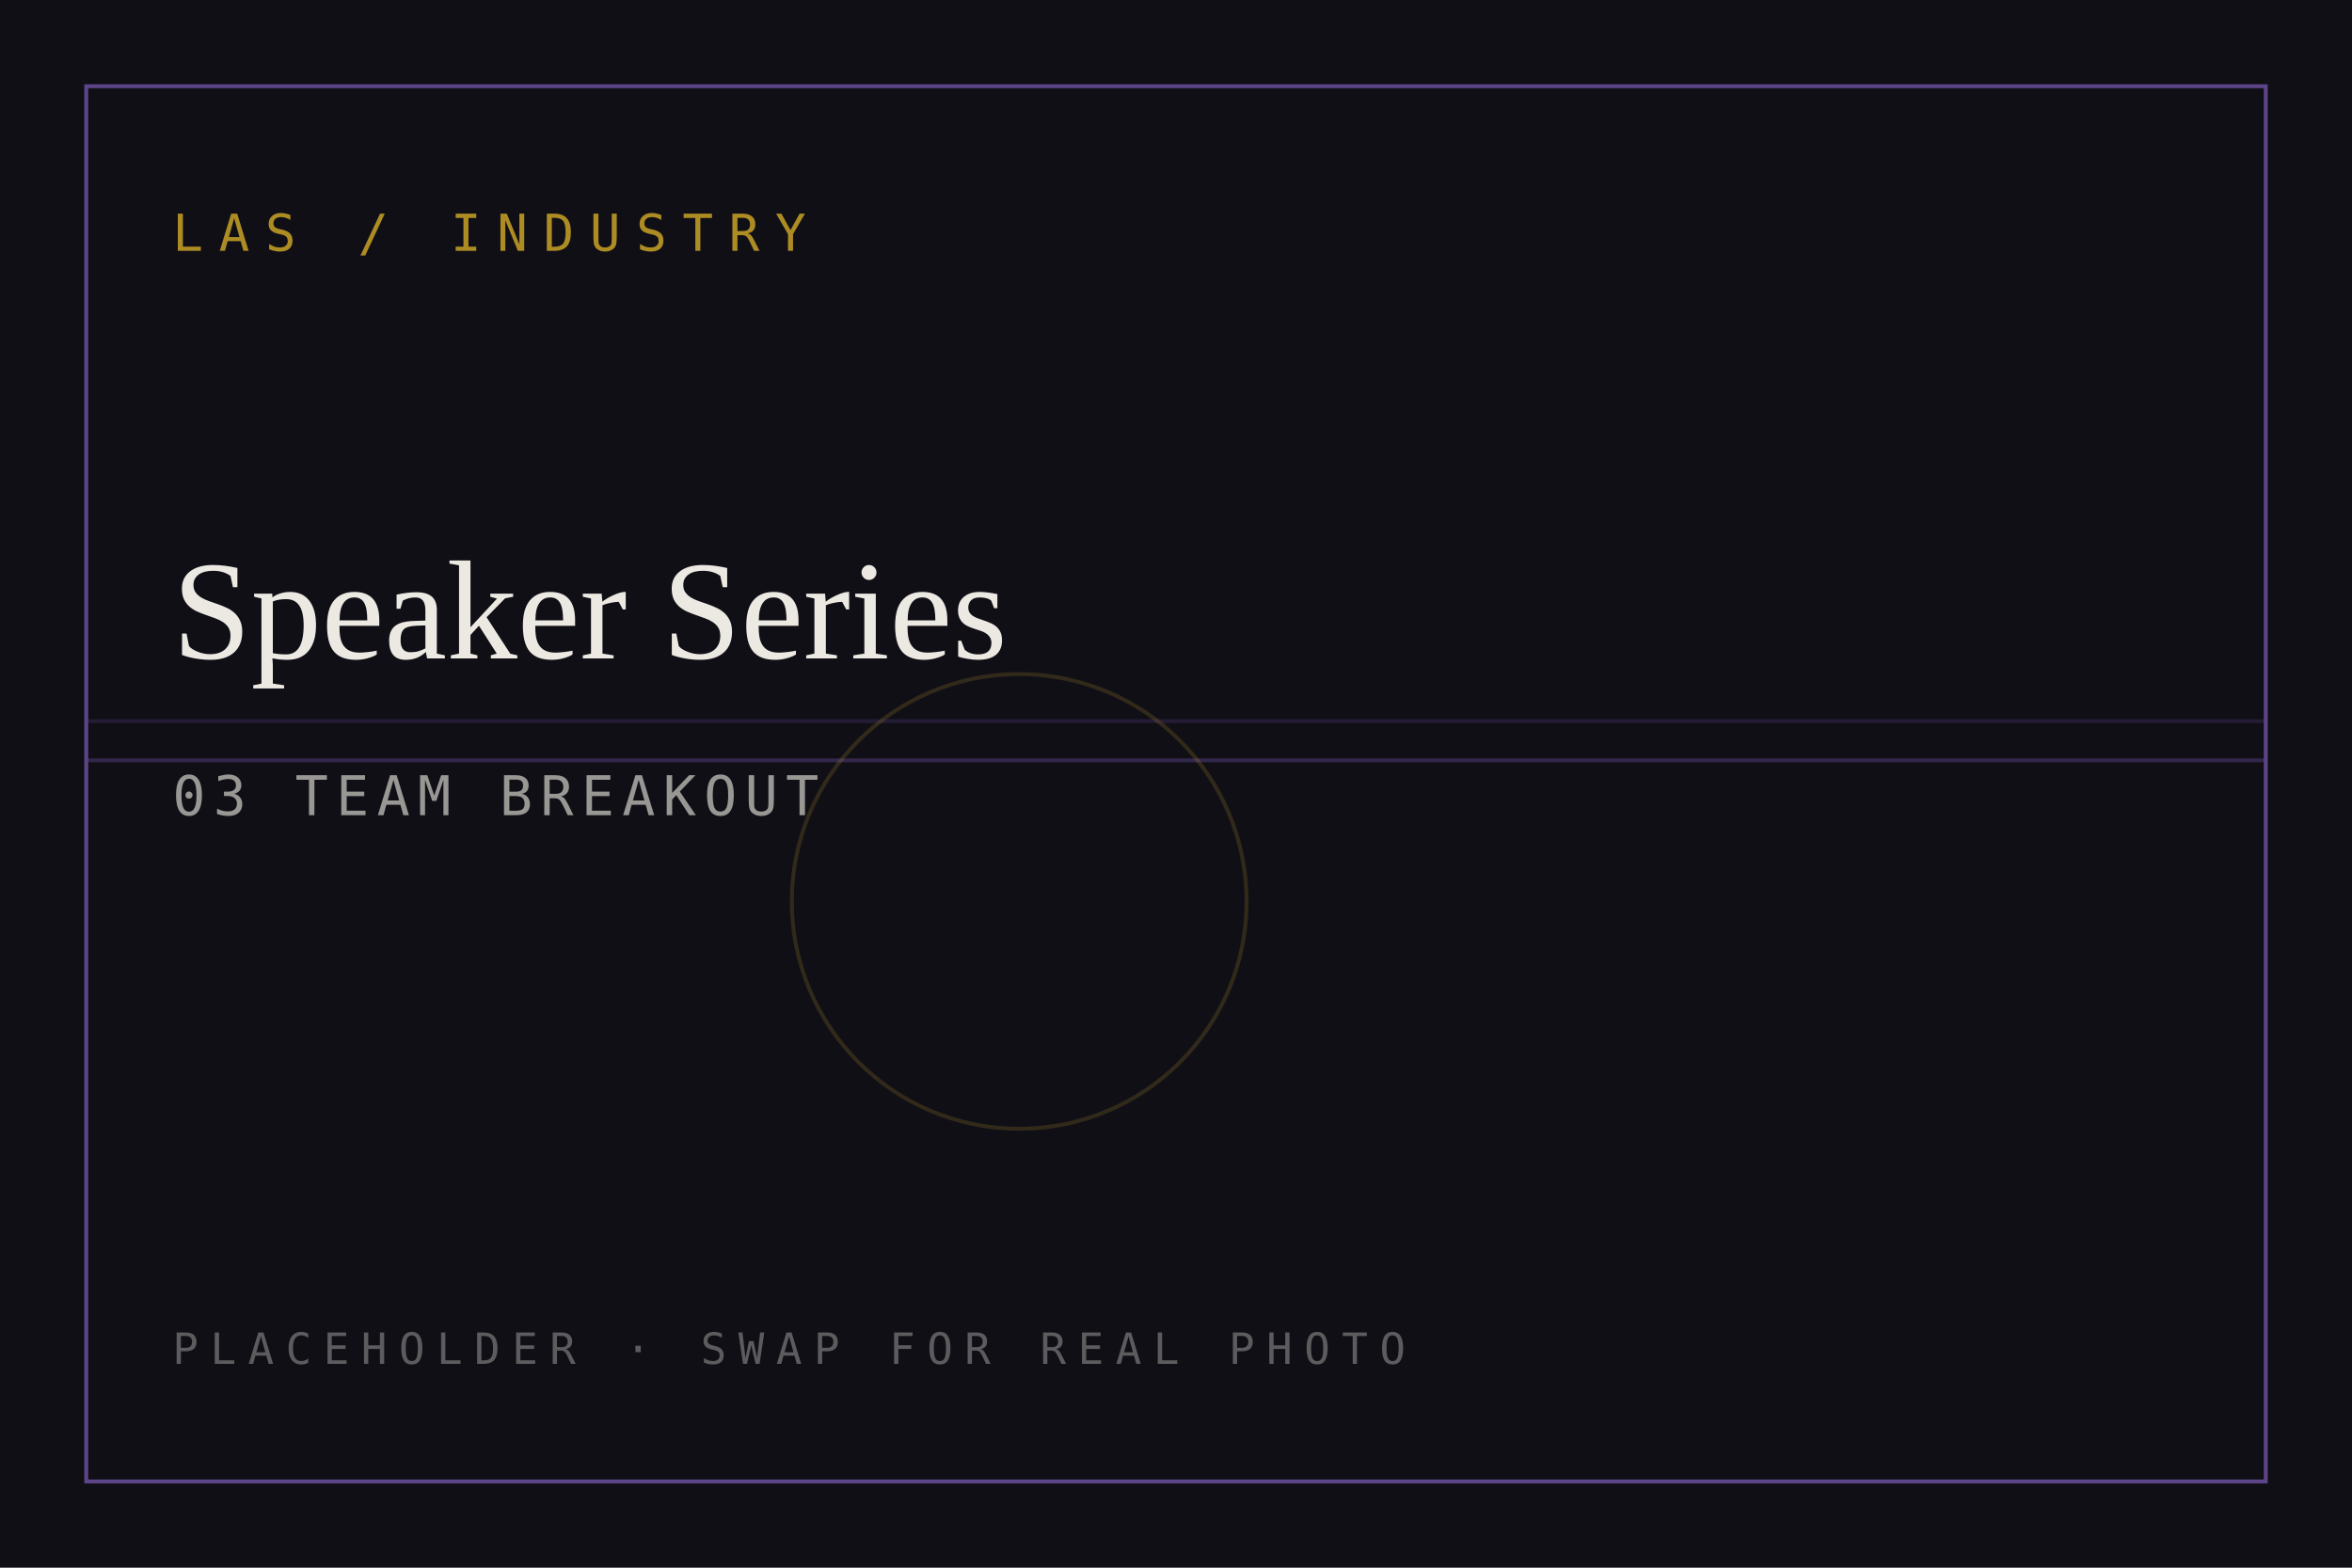
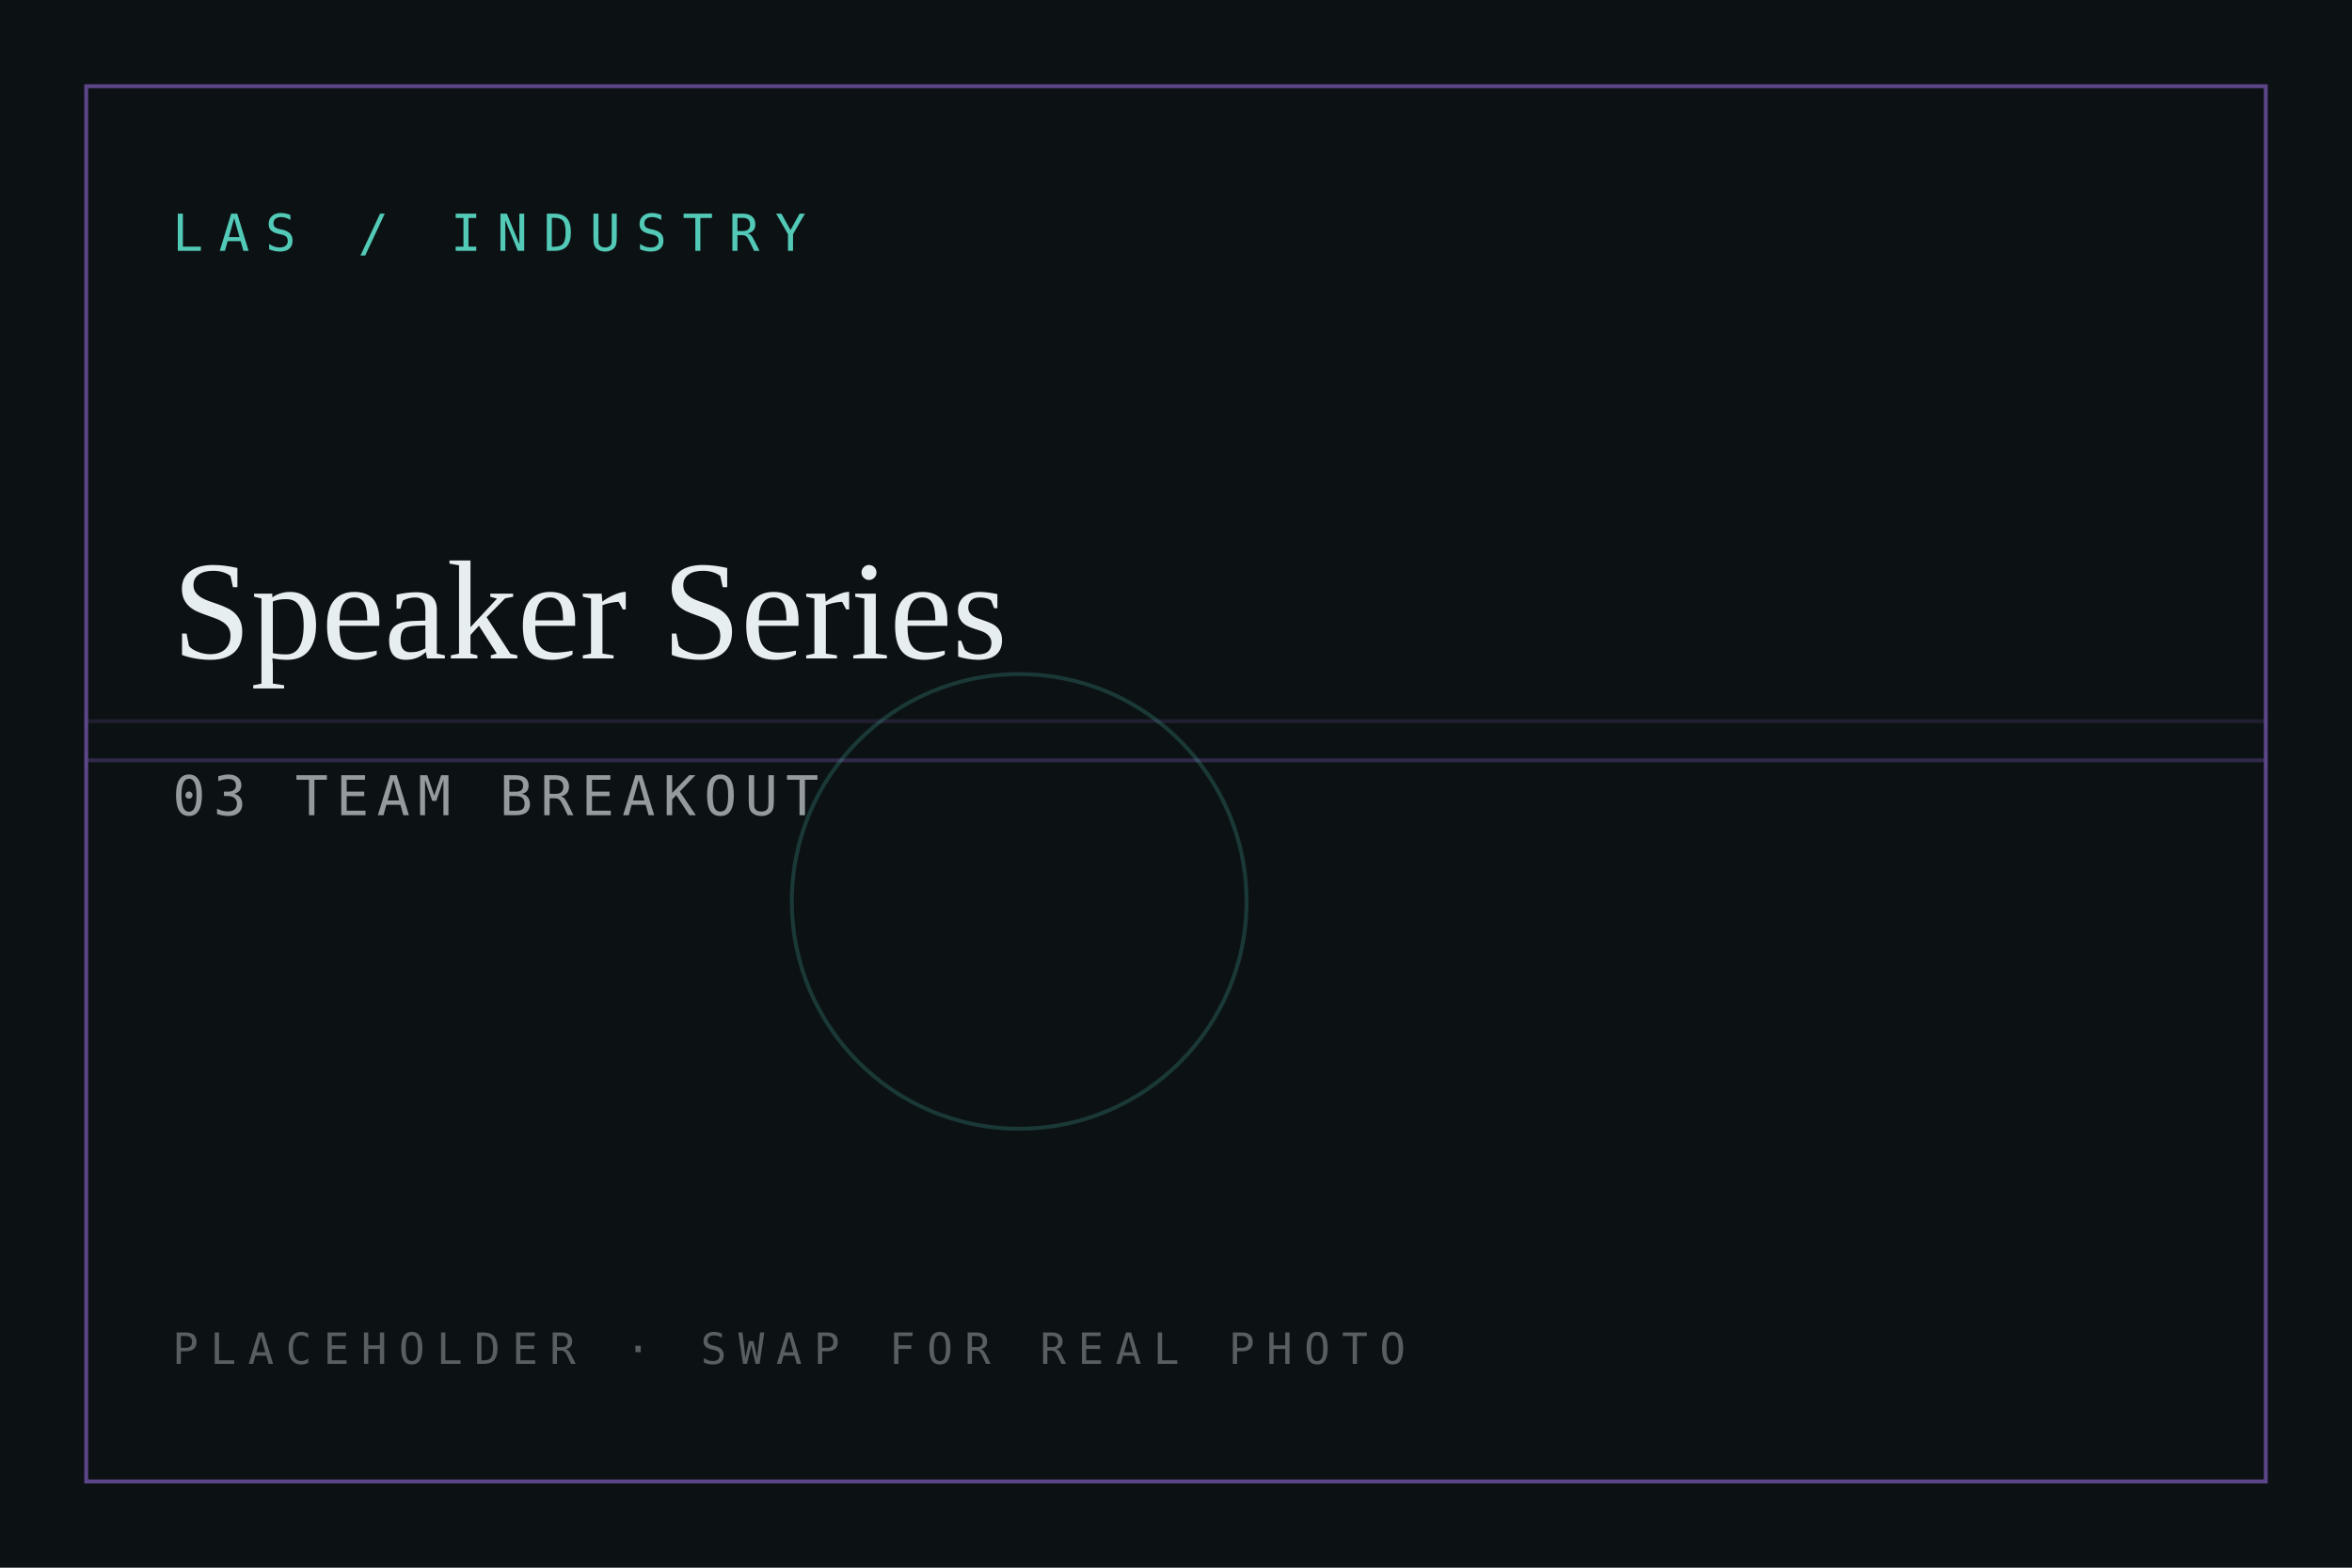
<svg xmlns="http://www.w3.org/2000/svg" width="600" height="400" viewBox="0 0 600 400" role="img" aria-label="Speaker Series Team breakout">
-   <rect width="600" height="400" fill="#100f16" />
+   <rect width="600" height="400" fill="#0c1214" />
  <rect x="22" y="22" width="556" height="356" fill="none" stroke="#5c4588" stroke-width="1" />
  <path d="M22 194 H578" stroke="#5c4588" stroke-opacity="0.45" />
  <path d="M22 184 H578" stroke="#5c4588" stroke-opacity="0.25" />
-   <circle cx="260" cy="230" r="58" fill="none" stroke="#c9a227" stroke-opacity="0.18" />
-   <text x="44" y="64" fill="#c9a227" fill-opacity="0.85" font-family="ui-monospace, SFMono-Regular, Menlo, monospace" font-size="13" letter-spacing="4">LAS / INDUSTRY</text>
-   <text x="44" y="168" fill="#ece9e2" font-family="Georgia, 'Times New Roman', serif" font-size="36">Speaker Series</text>
-   <text x="44" y="208" fill="#ece9e2" fill-opacity="0.62" font-family="ui-monospace, SFMono-Regular, Menlo, monospace" font-size="14" letter-spacing="2">03  TEAM BREAKOUT</text>
-   <text x="44" y="348" fill="#ece9e2" fill-opacity="0.35" font-family="ui-monospace, SFMono-Regular, Menlo, monospace" font-size="11" letter-spacing="3">PLACEHOLDER  ·  SWAP FOR REAL PHOTO</text>
+   <circle cx="260" cy="230" r="58" fill="none" stroke="#5EEAD4" stroke-opacity="0.18" />
+   <text x="44" y="64" fill="#5EEAD4" fill-opacity="0.85" font-family="ui-monospace, SFMono-Regular, Menlo, monospace" font-size="13" letter-spacing="4">LAS / INDUSTRY</text>
+   <text x="44" y="168" fill="#e6eef0" font-family="Georgia, 'Times New Roman', serif" font-size="36">Speaker Series</text>
+   <text x="44" y="208" fill="#e6eef0" fill-opacity="0.62" font-family="ui-monospace, SFMono-Regular, Menlo, monospace" font-size="14" letter-spacing="2">03  TEAM BREAKOUT</text>
+   <text x="44" y="348" fill="#e6eef0" fill-opacity="0.35" font-family="ui-monospace, SFMono-Regular, Menlo, monospace" font-size="11" letter-spacing="3">PLACEHOLDER  ·  SWAP FOR REAL PHOTO</text>
</svg>
